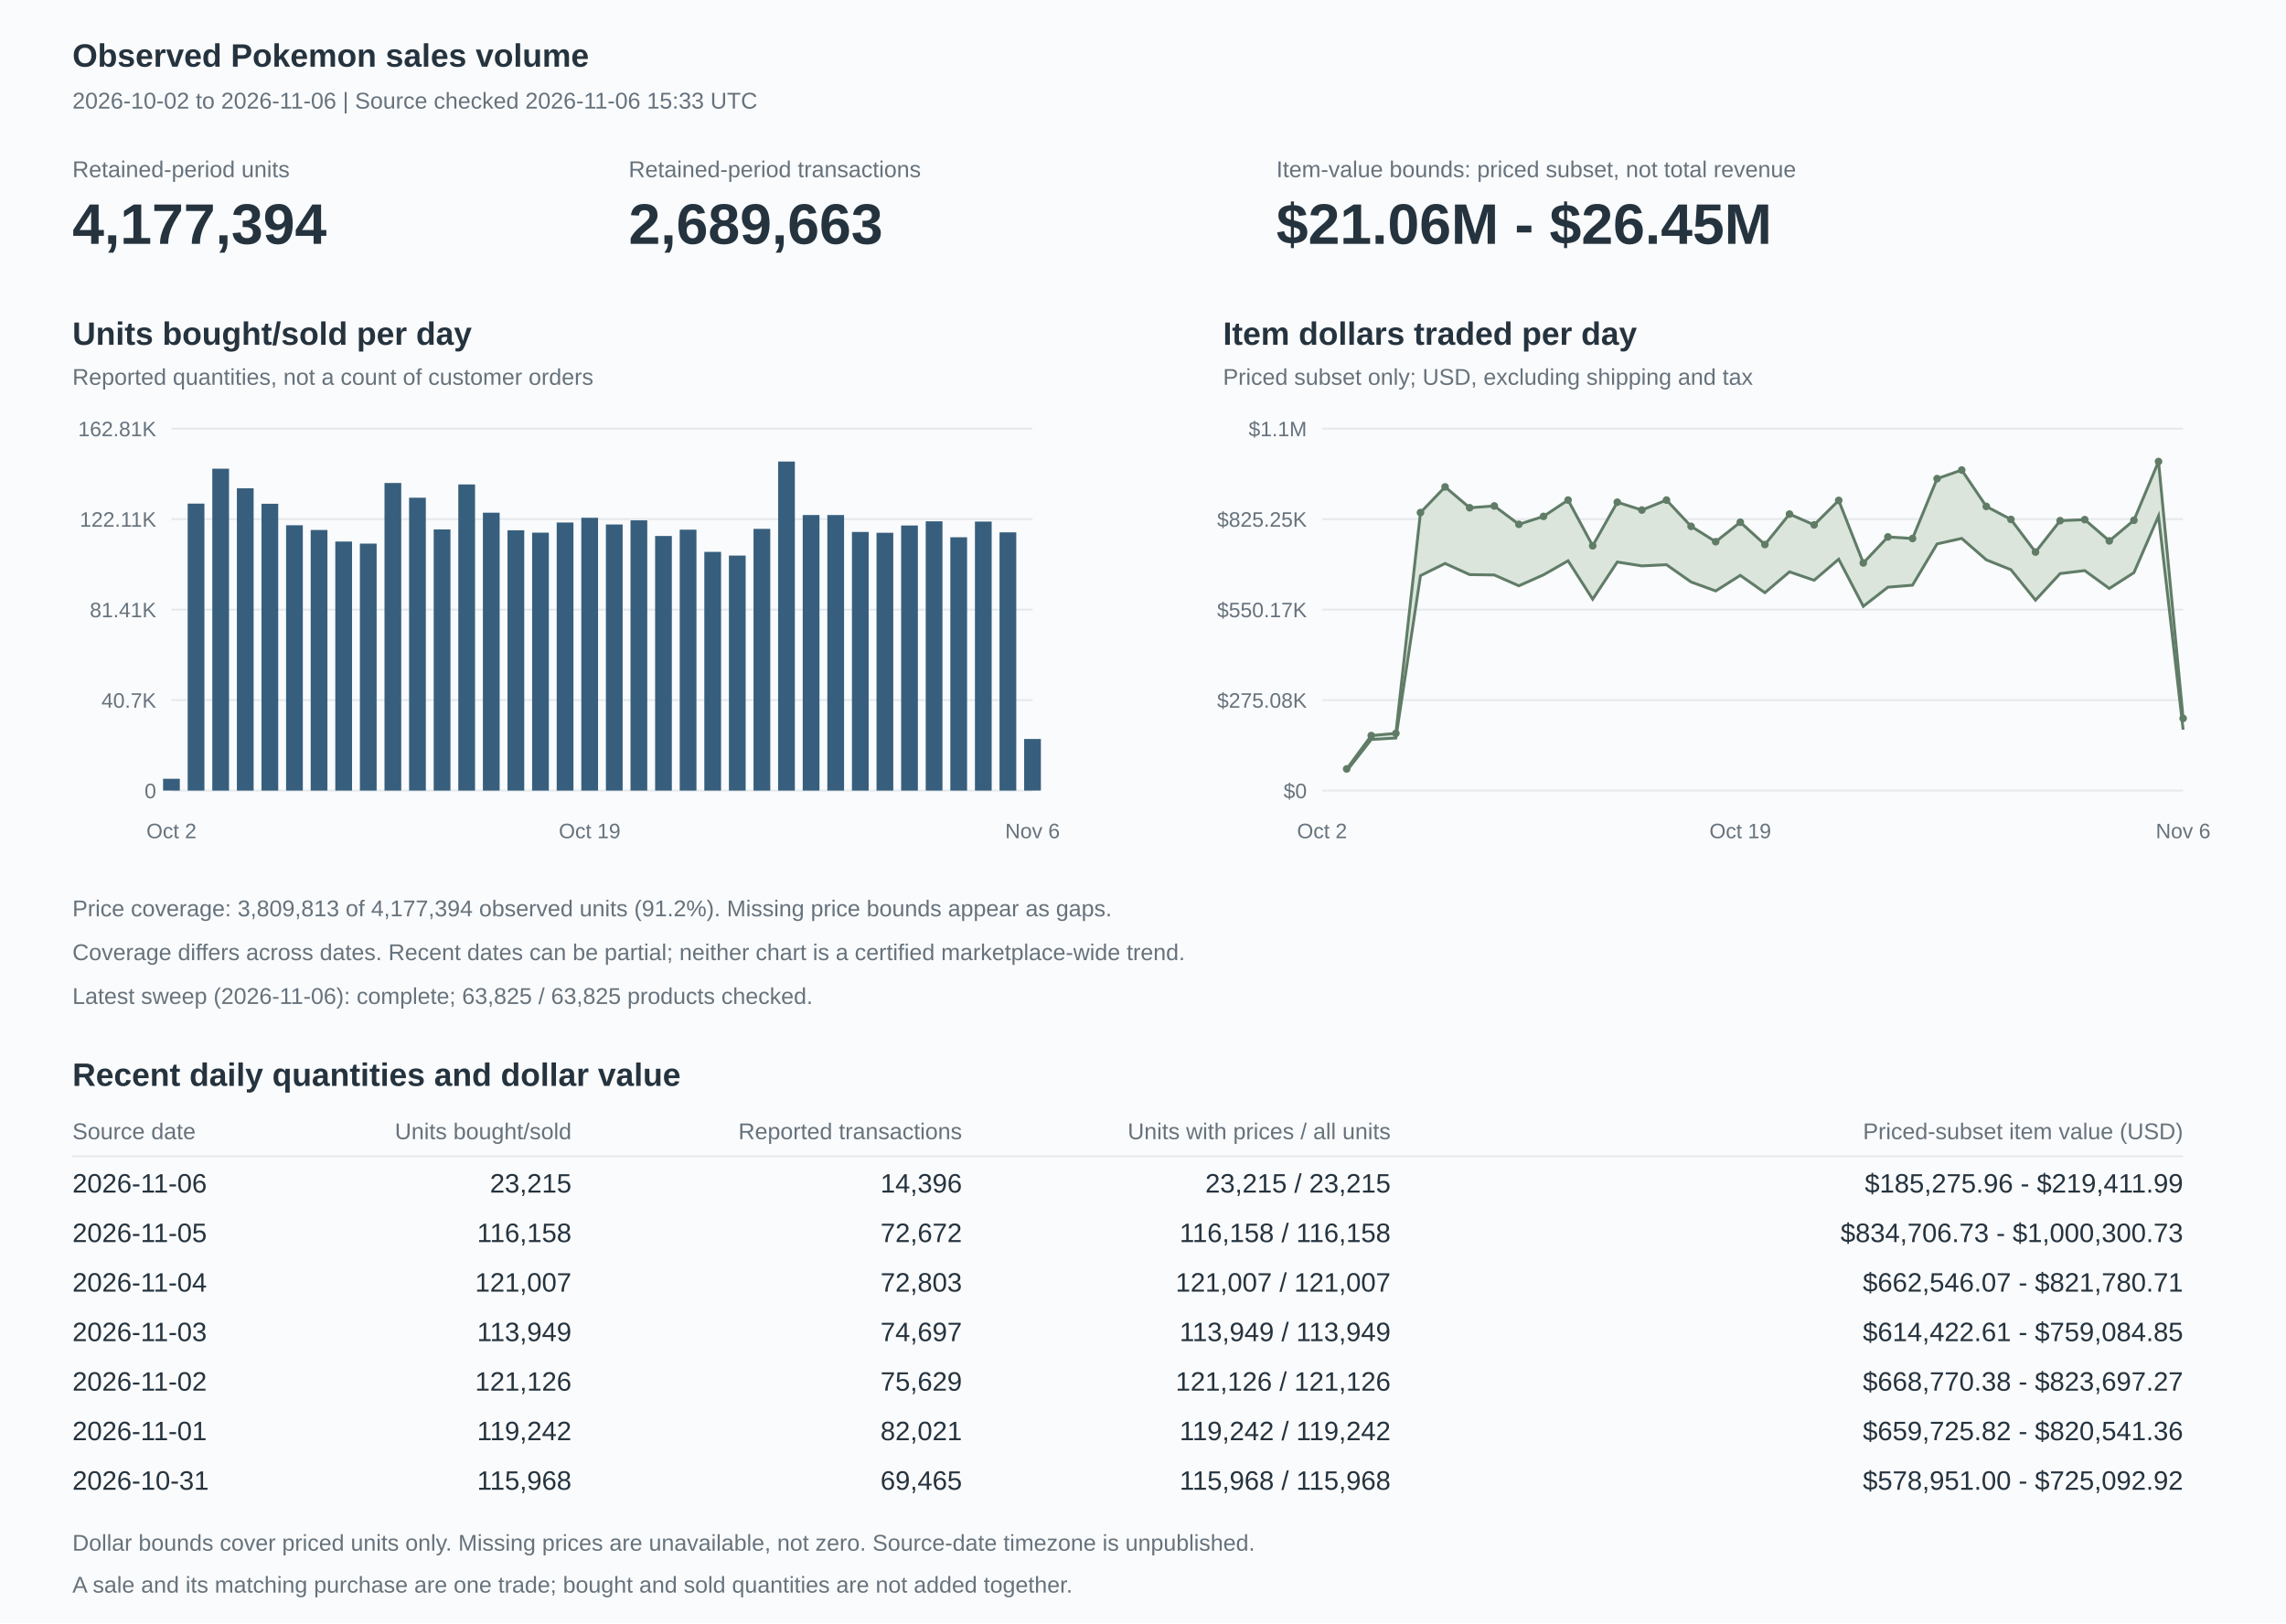
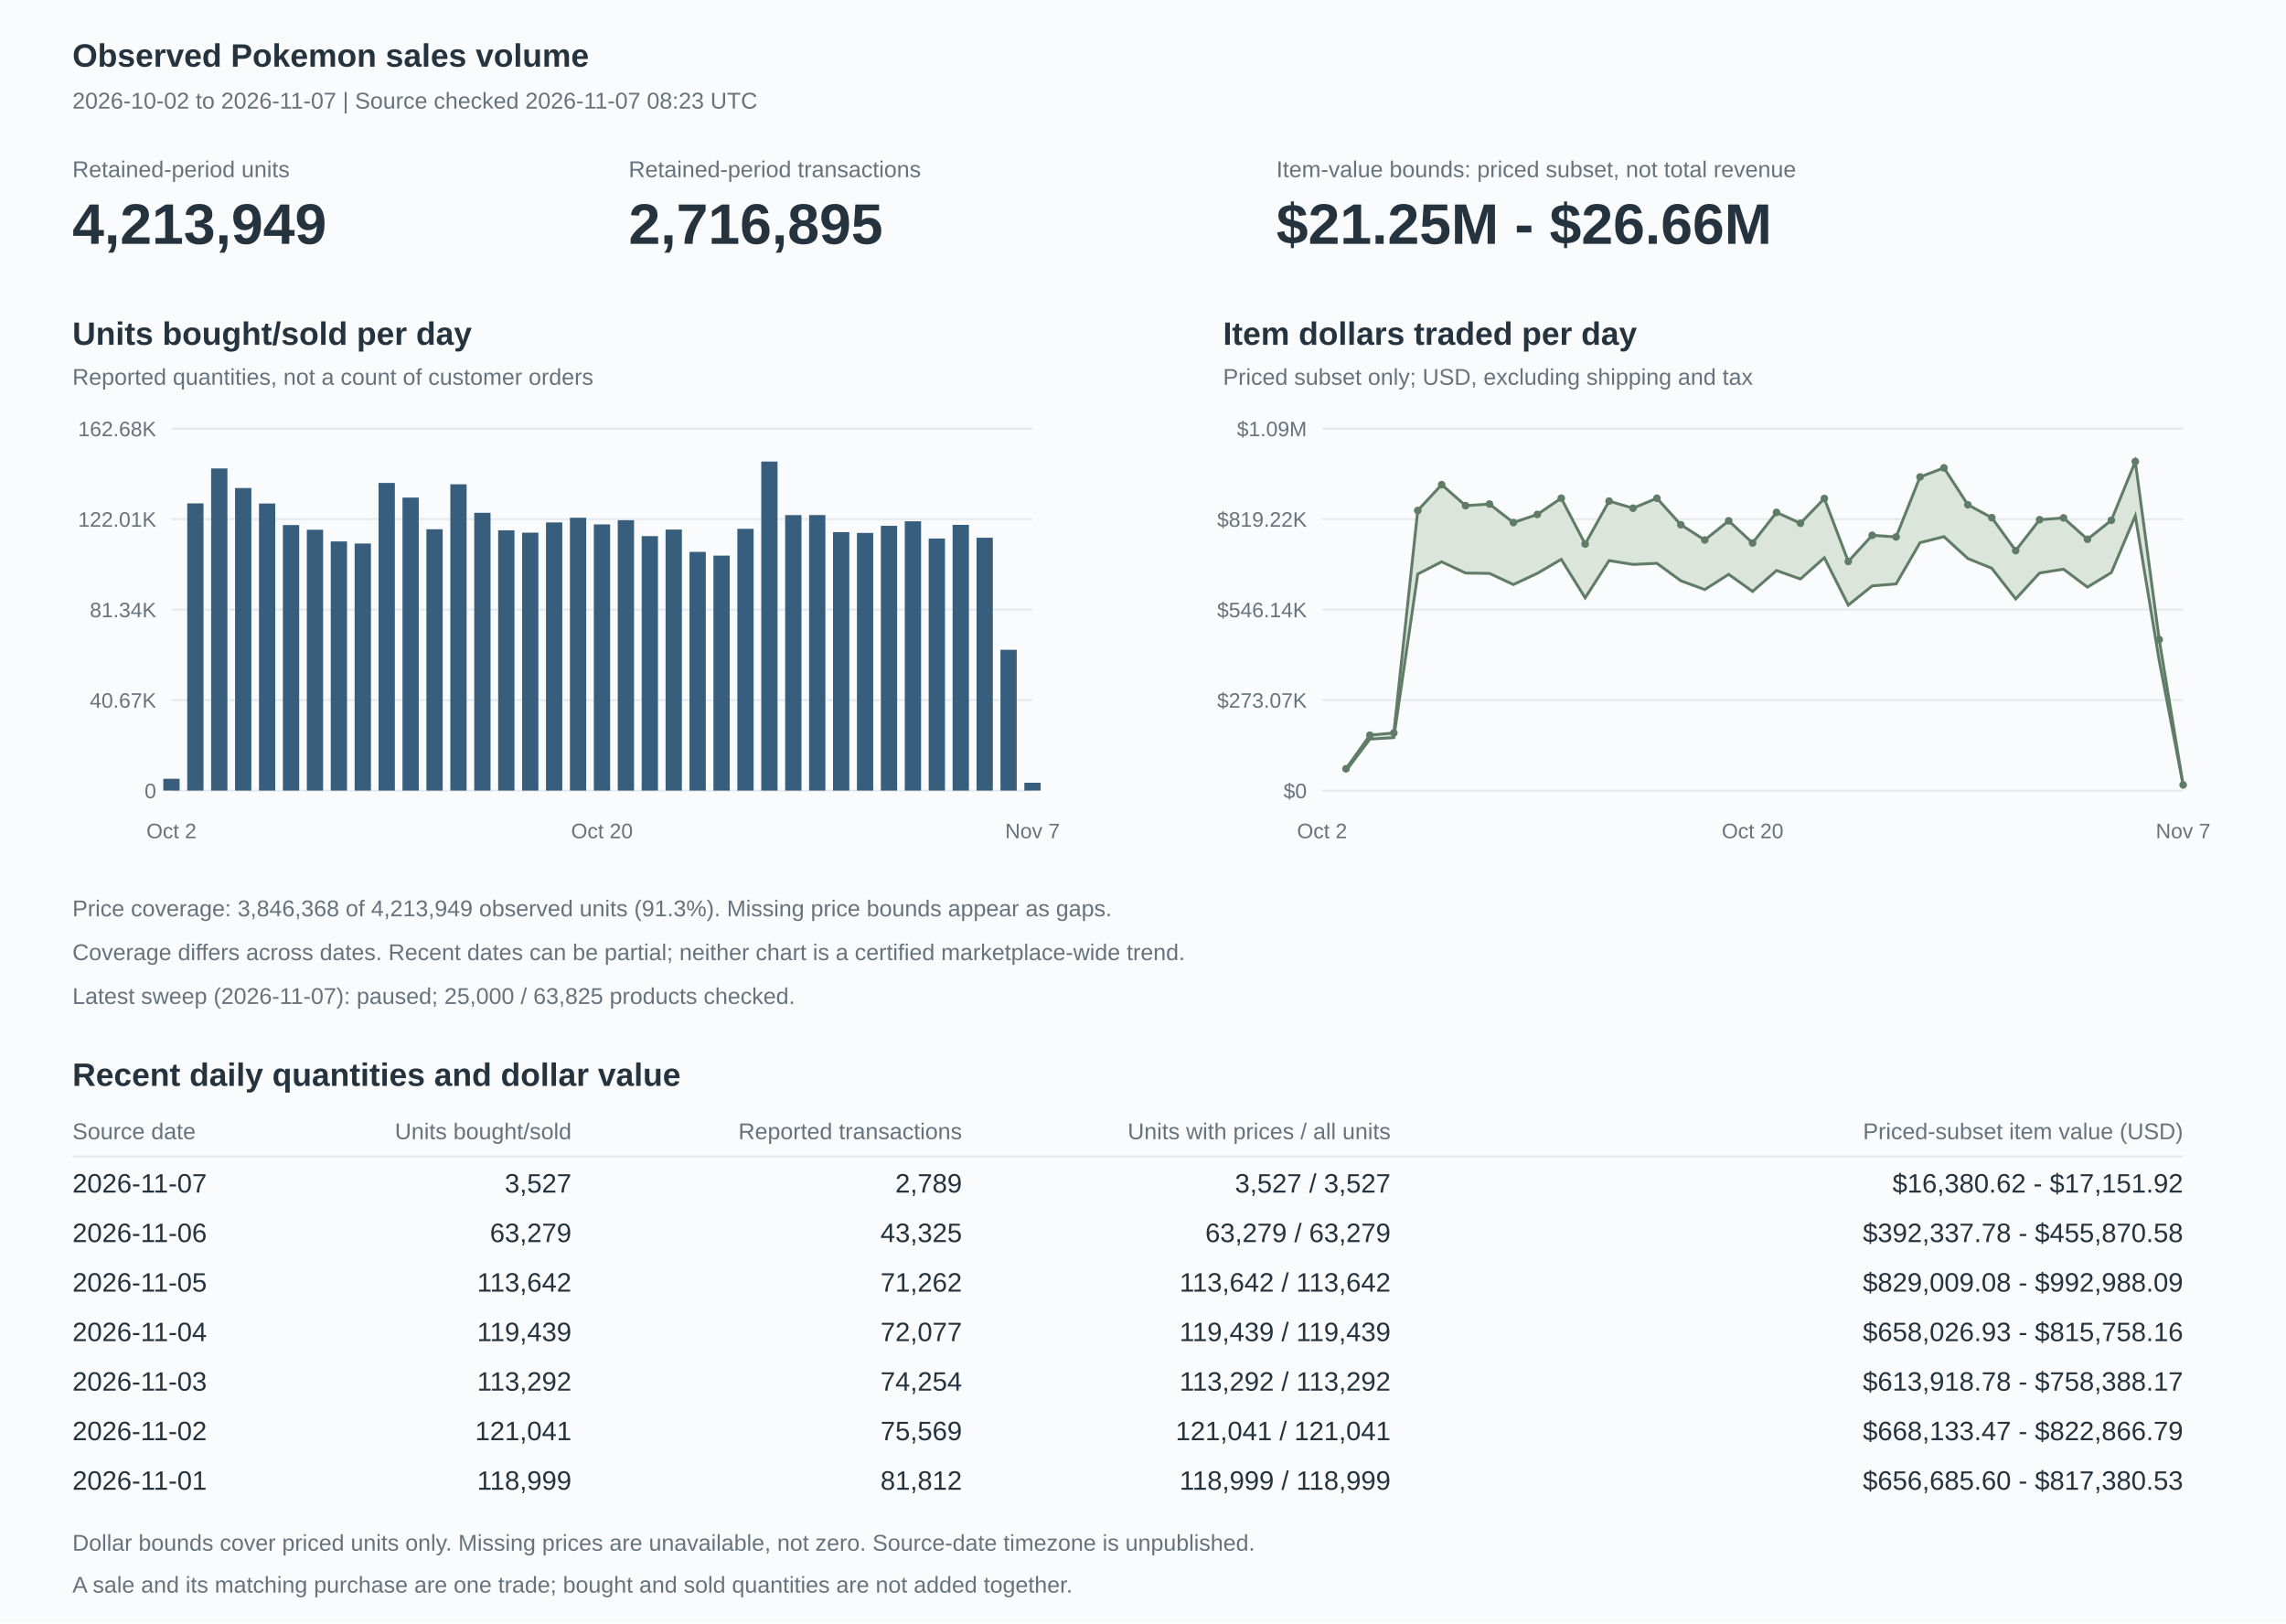
<svg xmlns="http://www.w3.org/2000/svg" width="1200" height="852" viewBox="0 0 1200 852" role="img" aria-labelledby="title description">
  <style>text{font-family:Arial,Helvetica,sans-serif;fill:#25333e;font-size:14px}.heading{font-size:17px;font-weight:600}.muted{fill:#66727c;font-size:12px}.axis{fill:#66727c;font-size:11px}.value{font-size:30px;font-weight:600}.grid{stroke:#e5e9ec;stroke-width:1}</style>
  <rect width="1200" height="852" fill="#fafbfc" />
  <text x="38" y="35" class="heading">Observed Pokemon sales volume</text>
-   <text x="38" y="57" class="muted">2026-10-02 to 2026-11-06 | Source checked 2026-11-06 15:33 UTC</text>
+   <text x="38" y="57" class="muted">2026-10-02 to 2026-11-07 | Source checked 2026-11-07 08:23 UTC</text>
  <text x="38" y="93" class="muted">Retained-period units</text>
-   <text x="38" y="128" class="value">4,177,394</text>
+   <text x="38" y="128" class="value">4,213,949</text>
  <text x="330" y="93" class="muted">Retained-period transactions</text>
-   <text x="330" y="128" class="value">2,689,663</text>
+   <text x="330" y="128" class="value">2,716,895</text>
  <text x="670" y="93" class="muted">Item-value bounds: priced subset, not total revenue</text>
-   <text x="670" y="128" class="value">$21.06M - $26.45M</text>
+   <text x="670" y="128" class="value">$21.25M - $26.66M</text>
  <text x="38" y="181" class="heading">Units bought/sold per day</text>
  <text x="38" y="202" class="muted">Reported quantities, not a count of customer orders</text>
  <path d="M90,415h452" class="grid" />
  <text x="82" y="419" text-anchor="end" class="axis">0</text>
  <path d="M90,367.5h452" class="grid" />
-   <text x="82" y="371.5" text-anchor="end" class="axis">40.7K</text>
+   <text x="82" y="371.5" text-anchor="end" class="axis">40.67K</text>
  <path d="M90,320h452" class="grid" />
-   <text x="82" y="324" text-anchor="end" class="axis">81.41K</text>
+   <text x="82" y="324" text-anchor="end" class="axis">81.34K</text>
  <path d="M90,272.5h452" class="grid" />
-   <text x="82" y="276.5" text-anchor="end" class="axis">122.11K</text>
+   <text x="82" y="276.5" text-anchor="end" class="axis">122.01K</text>
  <path d="M90,225h452" class="grid" />
-   <text x="82" y="229" text-anchor="end" class="axis">162.81K</text>
-   <rect x="85.606" y="408.801" width="8.789" height="6.199" fill="#375f7d" />
-   <rect x="98.52" y="264.362" width="8.789" height="150.638" fill="#375f7d" />
-   <rect x="111.434" y="246.027" width="8.789" height="168.973" fill="#375f7d" />
-   <rect x="124.348" y="256.317" width="8.789" height="158.683" fill="#375f7d" />
-   <rect x="137.263" y="264.437" width="8.789" height="150.563" fill="#375f7d" />
-   <rect x="150.177" y="275.723" width="8.789" height="139.277" fill="#375f7d" />
-   <rect x="163.091" y="278.202" width="8.789" height="136.798" fill="#375f7d" />
-   <rect x="176.006" y="284.272" width="8.789" height="130.728" fill="#375f7d" />
-   <rect x="188.92" y="285.352" width="8.789" height="129.648" fill="#375f7d" />
-   <rect x="201.834" y="253.531" width="8.789" height="161.469" fill="#375f7d" />
-   <rect x="214.748" y="261.27" width="8.789" height="153.73" fill="#375f7d" />
-   <rect x="227.663" y="277.915" width="8.789" height="137.085" fill="#375f7d" />
-   <rect x="240.577" y="254.299" width="8.789" height="160.701" fill="#375f7d" />
-   <rect x="253.491" y="269.127" width="8.789" height="145.873" fill="#375f7d" />
-   <rect x="266.406" y="278.362" width="8.789" height="136.638" fill="#375f7d" />
-   <rect x="279.32" y="279.605" width="8.789" height="135.395" fill="#375f7d" />
-   <rect x="292.234" y="274.28" width="8.789" height="140.72" fill="#375f7d" />
-   <rect x="305.148" y="271.802" width="8.789" height="143.198" fill="#375f7d" />
-   <rect x="318.063" y="275.314" width="8.789" height="139.686" fill="#375f7d" />
-   <rect x="330.977" y="273.137" width="8.789" height="141.863" fill="#375f7d" />
-   <rect x="343.891" y="281.354" width="8.789" height="133.646" fill="#375f7d" />
-   <rect x="356.806" y="278.046" width="8.789" height="136.954" fill="#375f7d" />
-   <rect x="369.72" y="289.7" width="8.789" height="125.3" fill="#375f7d" />
-   <rect x="382.634" y="291.632" width="8.789" height="123.368" fill="#375f7d" />
-   <rect x="395.548" y="277.617" width="8.789" height="137.383" fill="#375f7d" />
-   <rect x="408.463" y="242.273" width="8.789" height="172.727" fill="#375f7d" />
-   <rect x="421.377" y="270.353" width="8.789" height="144.647" fill="#375f7d" />
-   <rect x="434.291" y="270.357" width="8.789" height="144.643" fill="#375f7d" />
-   <rect x="447.206" y="279.237" width="8.789" height="135.763" fill="#375f7d" />
-   <rect x="460.12" y="279.667" width="8.789" height="135.333" fill="#375f7d" />
-   <rect x="473.034" y="275.846" width="8.789" height="139.154" fill="#375f7d" />
-   <rect x="485.948" y="273.647" width="8.789" height="141.353" fill="#375f7d" />
-   <rect x="498.863" y="282.023" width="8.789" height="132.977" fill="#375f7d" />
-   <rect x="511.777" y="273.786" width="8.789" height="141.214" fill="#375f7d" />
-   <rect x="524.691" y="279.445" width="8.789" height="135.555" fill="#375f7d" />
-   <rect x="537.606" y="387.908" width="8.789" height="27.092" fill="#375f7d" />
+   <text x="82" y="229" text-anchor="end" class="axis">162.68K</text>
+   <rect x="85.724" y="408.796" width="8.551" height="6.204" fill="#375f7d" />
+   <rect x="98.28" y="264.241" width="8.551" height="150.759" fill="#375f7d" />
+   <rect x="110.835" y="245.892" width="8.551" height="169.108" fill="#375f7d" />
+   <rect x="123.391" y="256.191" width="8.551" height="158.809" fill="#375f7d" />
+   <rect x="135.947" y="264.317" width="8.551" height="150.683" fill="#375f7d" />
+   <rect x="148.502" y="275.612" width="8.551" height="139.388" fill="#375f7d" />
+   <rect x="161.058" y="278.093" width="8.551" height="136.907" fill="#375f7d" />
+   <rect x="173.613" y="284.207" width="8.551" height="130.793" fill="#375f7d" />
+   <rect x="186.169" y="285.306" width="8.551" height="129.694" fill="#375f7d" />
+   <rect x="198.724" y="253.502" width="8.551" height="161.498" fill="#375f7d" />
+   <rect x="211.28" y="261.192" width="8.551" height="153.808" fill="#375f7d" />
+   <rect x="223.835" y="277.823" width="8.551" height="137.177" fill="#375f7d" />
+   <rect x="236.391" y="254.214" width="8.551" height="160.786" fill="#375f7d" />
+   <rect x="248.947" y="269.191" width="8.551" height="145.809" fill="#375f7d" />
+   <rect x="261.502" y="278.377" width="8.551" height="136.623" fill="#375f7d" />
+   <rect x="274.058" y="279.596" width="8.551" height="135.404" fill="#375f7d" />
+   <rect x="286.613" y="274.234" width="8.551" height="140.766" fill="#375f7d" />
+   <rect x="299.169" y="271.772" width="8.551" height="143.228" fill="#375f7d" />
+   <rect x="311.724" y="275.27" width="8.551" height="139.73" fill="#375f7d" />
+   <rect x="324.28" y="273.066" width="8.551" height="141.934" fill="#375f7d" />
+   <rect x="336.835" y="281.423" width="8.551" height="133.577" fill="#375f7d" />
+   <rect x="349.391" y="277.984" width="8.551" height="137.016" fill="#375f7d" />
+   <rect x="361.947" y="289.696" width="8.551" height="125.304" fill="#375f7d" />
+   <rect x="374.502" y="291.649" width="8.551" height="123.351" fill="#375f7d" />
+   <rect x="387.058" y="277.595" width="8.551" height="137.405" fill="#375f7d" />
+   <rect x="399.613" y="242.273" width="8.551" height="172.727" fill="#375f7d" />
+   <rect x="412.169" y="270.397" width="8.551" height="144.603" fill="#375f7d" />
+   <rect x="424.724" y="270.373" width="8.551" height="144.627" fill="#375f7d" />
+   <rect x="437.28" y="279.327" width="8.551" height="135.673" fill="#375f7d" />
+   <rect x="449.835" y="279.741" width="8.551" height="135.259" fill="#375f7d" />
+   <rect x="462.391" y="276.019" width="8.551" height="138.981" fill="#375f7d" />
+   <rect x="474.947" y="273.634" width="8.551" height="141.366" fill="#375f7d" />
+   <rect x="487.502" y="282.684" width="8.551" height="132.316" fill="#375f7d" />
+   <rect x="500.058" y="275.505" width="8.551" height="139.495" fill="#375f7d" />
+   <rect x="512.613" y="282.275" width="8.551" height="132.725" fill="#375f7d" />
+   <rect x="525.169" y="341.095" width="8.551" height="73.905" fill="#375f7d" />
+   <rect x="537.724" y="410.881" width="8.551" height="4.119" fill="#375f7d" />
  <text x="90" y="440" text-anchor="middle" class="axis">Oct 2</text>
-   <text x="309.543" y="440" text-anchor="middle" class="axis">Oct 19</text>
-   <text x="542" y="440" text-anchor="middle" class="axis">Nov 6</text>
+   <text x="316" y="440" text-anchor="middle" class="axis">Oct 20</text>
+   <text x="542" y="440" text-anchor="middle" class="axis">Nov 7</text>
  <text x="642" y="181" class="heading">Item dollars traded per day</text>
  <text x="642" y="202" class="muted">Priced subset only; USD, excluding shipping and tax</text>
  <path d="M694,415h452" class="grid" />
  <text x="686" y="419" text-anchor="end" class="axis">$0</text>
  <path d="M694,367.5h452" class="grid" />
-   <text x="686" y="371.5" text-anchor="end" class="axis">$275.08K</text>
+   <text x="686" y="371.5" text-anchor="end" class="axis">$273.07K</text>
  <path d="M694,320h452" class="grid" />
-   <text x="686" y="324" text-anchor="end" class="axis">$550.17K</text>
+   <text x="686" y="324" text-anchor="end" class="axis">$546.14K</text>
  <path d="M694,272.5h452" class="grid" />
-   <text x="686" y="276.5" text-anchor="end" class="axis">$825.25K</text>
+   <text x="686" y="276.5" text-anchor="end" class="axis">$819.22K</text>
  <path d="M694,225h452" class="grid" />
-   <text x="686" y="229" text-anchor="end" class="axis">$1.1M</text>
-   <polygon points="706.914,403.64 719.829,386.12 732.743,384.968 745.657,269.063 758.571,255.587 771.486,266.534 784.4,265.596 797.314,275.238 810.229,271.072 823.143,262.499 836.057,286.495 848.971,263.625 861.886,267.734 874.8,262.505 887.714,276.289 900.629,284.357 913.543,274.124 926.457,285.856 939.371,269.861 952.286,275.513 965.2,262.669 978.114,295.498 991.029,281.837 1003.943,282.68 1016.857,251.246 1029.771,246.738 1042.686,265.826 1055.6,272.664 1068.514,289.794 1081.429,273.313 1094.343,272.768 1107.257,283.925 1120.171,273.099 1133.086,242.273 1146,377.113 1146,383.007 1133.086,270.867 1120.171,300.595 1107.257,308.904 1094.343,299.52 1081.429,301.082 1068.514,315.029 1055.6,299.044 1042.686,293.872 1029.771,282.626 1016.857,285.499 1003.943,307.179 991.029,308.23 978.114,318.261 965.2,293.547 952.286,304.593 939.371,300.165 926.457,311.118 913.543,302.026 900.629,310.198 887.714,305.504 874.8,296.428 861.886,297.055 848.971,295.018 836.057,314.533 823.143,294.371 810.229,301.763 797.314,307.497 784.4,301.814 771.486,301.629 758.571,295.778 745.657,302.17 732.743,387.399 719.829,388.174 706.914,404.695" fill="#dbe5dc" />
-   <polyline points="706.914,404.695 719.829,388.174 732.743,387.399 745.657,302.17 758.571,295.778 771.486,301.629 784.4,301.814 797.314,307.497 810.229,301.763 823.143,294.371 836.057,314.533 848.971,295.018 861.886,297.055 874.8,296.428 887.714,305.504 900.629,310.198 913.543,302.026 926.457,311.118 939.371,300.165 952.286,304.593 965.2,293.547 978.114,318.261 991.029,308.23 1003.943,307.179 1016.857,285.499 1029.771,282.626 1042.686,293.872 1055.6,299.044 1068.514,315.029 1081.429,301.082 1094.343,299.52 1107.257,308.904 1120.171,300.595 1133.086,270.867 1146,383.007" fill="none" stroke="#607c67" stroke-width="1.5" />
-   <polyline points="706.914,403.64 719.829,386.12 732.743,384.968 745.657,269.063 758.571,255.587 771.486,266.534 784.4,265.596 797.314,275.238 810.229,271.072 823.143,262.499 836.057,286.495 848.971,263.625 861.886,267.734 874.8,262.505 887.714,276.289 900.629,284.357 913.543,274.124 926.457,285.856 939.371,269.861 952.286,275.513 965.2,262.669 978.114,295.498 991.029,281.837 1003.943,282.68 1016.857,251.246 1029.771,246.738 1042.686,265.826 1055.6,272.664 1068.514,289.794 1081.429,273.313 1094.343,272.768 1107.257,283.925 1120.171,273.099 1133.086,242.273 1146,377.113" fill="none" stroke="#607c67" stroke-width="1.5" />
-   <circle cx="706.914" cy="403.64" r="2" fill="#607c67" />
-   <circle cx="719.829" cy="386.12" r="2" fill="#607c67" />
-   <circle cx="732.743" cy="384.968" r="2" fill="#607c67" />
-   <circle cx="745.657" cy="269.063" r="2" fill="#607c67" />
-   <circle cx="758.571" cy="255.587" r="2" fill="#607c67" />
-   <circle cx="771.486" cy="266.534" r="2" fill="#607c67" />
-   <circle cx="784.4" cy="265.596" r="2" fill="#607c67" />
-   <circle cx="797.314" cy="275.238" r="2" fill="#607c67" />
-   <circle cx="810.229" cy="271.072" r="2" fill="#607c67" />
-   <circle cx="823.143" cy="262.499" r="2" fill="#607c67" />
-   <circle cx="836.057" cy="286.495" r="2" fill="#607c67" />
-   <circle cx="848.971" cy="263.625" r="2" fill="#607c67" />
-   <circle cx="861.886" cy="267.734" r="2" fill="#607c67" />
-   <circle cx="874.8" cy="262.505" r="2" fill="#607c67" />
-   <circle cx="887.714" cy="276.289" r="2" fill="#607c67" />
-   <circle cx="900.629" cy="284.357" r="2" fill="#607c67" />
-   <circle cx="913.543" cy="274.124" r="2" fill="#607c67" />
-   <circle cx="926.457" cy="285.856" r="2" fill="#607c67" />
-   <circle cx="939.371" cy="269.861" r="2" fill="#607c67" />
-   <circle cx="952.286" cy="275.513" r="2" fill="#607c67" />
-   <circle cx="965.2" cy="262.669" r="2" fill="#607c67" />
-   <circle cx="978.114" cy="295.498" r="2" fill="#607c67" />
-   <circle cx="991.029" cy="281.837" r="2" fill="#607c67" />
-   <circle cx="1003.943" cy="282.68" r="2" fill="#607c67" />
-   <circle cx="1016.857" cy="251.246" r="2" fill="#607c67" />
-   <circle cx="1029.771" cy="246.738" r="2" fill="#607c67" />
-   <circle cx="1042.686" cy="265.826" r="2" fill="#607c67" />
-   <circle cx="1055.6" cy="272.664" r="2" fill="#607c67" />
-   <circle cx="1068.514" cy="289.794" r="2" fill="#607c67" />
-   <circle cx="1081.429" cy="273.313" r="2" fill="#607c67" />
-   <circle cx="1094.343" cy="272.768" r="2" fill="#607c67" />
-   <circle cx="1107.257" cy="283.925" r="2" fill="#607c67" />
-   <circle cx="1120.171" cy="273.099" r="2" fill="#607c67" />
-   <circle cx="1133.086" cy="242.273" r="2" fill="#607c67" />
-   <circle cx="1146" cy="377.113" r="2" fill="#607c67" />
+   <text x="686" y="229" text-anchor="end" class="axis">$1.09M</text>
+   <polygon points="706.556,403.557 719.111,385.907 731.667,384.747 744.222,267.988 756.778,254.413 769.333,265.441 781.889,264.594 794.444,274.334 807,270.044 819.556,261.52 832.111,285.579 844.667,263.042 857.222,266.772 869.778,261.537 882.333,275.462 894.889,283.464 907.444,273.396 920,285.029 932.556,268.968 945.111,274.683 957.667,261.67 970.222,294.728 982.778,281.003 995.333,281.856 1007.889,250.365 1020.444,245.593 1033,264.966 1045.556,271.748 1058.111,289.018 1070.667,272.819 1083.222,271.865 1095.778,283.081 1108.333,273.101 1120.889,242.273 1133.444,335.703 1146,412.016 1146,412.151 1133.444,346.754 1120.889,270.796 1108.333,300.538 1095.778,308.211 1083.222,298.78 1070.667,300.772 1058.111,314.396 1045.556,298.288 1033,293.192 1020.444,281.711 1007.889,284.86 995.333,306.509 982.778,307.551 970.222,317.634 957.667,292.765 945.111,303.932 932.556,299.479 920,310.468 907.444,301.482 894.889,309.48 882.333,304.864 869.778,295.702 857.222,296.279 844.667,294.264 832.111,313.814 819.556,293.621 807,300.953 794.444,306.829 781.889,301 769.333,300.794 756.778,294.9 744.222,301.339 731.667,387.196 719.111,387.977 706.556,404.619" fill="#dbe5dc" />
+   <polyline points="706.556,404.619 719.111,387.977 731.667,387.196 744.222,301.339 756.778,294.9 769.333,300.794 781.889,301 794.444,306.829 807,300.953 819.556,293.621 832.111,313.814 844.667,294.264 857.222,296.279 869.778,295.702 882.333,304.864 894.889,309.48 907.444,301.482 920,310.468 932.556,299.479 945.111,303.932 957.667,292.765 970.222,317.634 982.778,307.551 995.333,306.509 1007.889,284.86 1020.444,281.711 1033,293.192 1045.556,298.288 1058.111,314.396 1070.667,300.772 1083.222,298.78 1095.778,308.211 1108.333,300.538 1120.889,270.796 1133.444,346.754 1146,412.151" fill="none" stroke="#607c67" stroke-width="1.5" />
+   <polyline points="706.556,403.557 719.111,385.907 731.667,384.747 744.222,267.988 756.778,254.413 769.333,265.441 781.889,264.594 794.444,274.334 807,270.044 819.556,261.52 832.111,285.579 844.667,263.042 857.222,266.772 869.778,261.537 882.333,275.462 894.889,283.464 907.444,273.396 920,285.029 932.556,268.968 945.111,274.683 957.667,261.67 970.222,294.728 982.778,281.003 995.333,281.856 1007.889,250.365 1020.444,245.593 1033,264.966 1045.556,271.748 1058.111,289.018 1070.667,272.819 1083.222,271.865 1095.778,283.081 1108.333,273.101 1120.889,242.273 1133.444,335.703 1146,412.016" fill="none" stroke="#607c67" stroke-width="1.5" />
+   <circle cx="706.556" cy="403.557" r="2" fill="#607c67" />
+   <circle cx="719.111" cy="385.907" r="2" fill="#607c67" />
+   <circle cx="731.667" cy="384.747" r="2" fill="#607c67" />
+   <circle cx="744.222" cy="267.988" r="2" fill="#607c67" />
+   <circle cx="756.778" cy="254.413" r="2" fill="#607c67" />
+   <circle cx="769.333" cy="265.441" r="2" fill="#607c67" />
+   <circle cx="781.889" cy="264.594" r="2" fill="#607c67" />
+   <circle cx="794.444" cy="274.334" r="2" fill="#607c67" />
+   <circle cx="807" cy="270.044" r="2" fill="#607c67" />
+   <circle cx="819.556" cy="261.52" r="2" fill="#607c67" />
+   <circle cx="832.111" cy="285.579" r="2" fill="#607c67" />
+   <circle cx="844.667" cy="263.042" r="2" fill="#607c67" />
+   <circle cx="857.222" cy="266.772" r="2" fill="#607c67" />
+   <circle cx="869.778" cy="261.537" r="2" fill="#607c67" />
+   <circle cx="882.333" cy="275.462" r="2" fill="#607c67" />
+   <circle cx="894.889" cy="283.464" r="2" fill="#607c67" />
+   <circle cx="907.444" cy="273.396" r="2" fill="#607c67" />
+   <circle cx="920" cy="285.029" r="2" fill="#607c67" />
+   <circle cx="932.556" cy="268.968" r="2" fill="#607c67" />
+   <circle cx="945.111" cy="274.683" r="2" fill="#607c67" />
+   <circle cx="957.667" cy="261.67" r="2" fill="#607c67" />
+   <circle cx="970.222" cy="294.728" r="2" fill="#607c67" />
+   <circle cx="982.778" cy="281.003" r="2" fill="#607c67" />
+   <circle cx="995.333" cy="281.856" r="2" fill="#607c67" />
+   <circle cx="1007.889" cy="250.365" r="2" fill="#607c67" />
+   <circle cx="1020.444" cy="245.593" r="2" fill="#607c67" />
+   <circle cx="1033" cy="264.966" r="2" fill="#607c67" />
+   <circle cx="1045.556" cy="271.748" r="2" fill="#607c67" />
+   <circle cx="1058.111" cy="289.018" r="2" fill="#607c67" />
+   <circle cx="1070.667" cy="272.819" r="2" fill="#607c67" />
+   <circle cx="1083.222" cy="271.865" r="2" fill="#607c67" />
+   <circle cx="1095.778" cy="283.081" r="2" fill="#607c67" />
+   <circle cx="1108.333" cy="273.101" r="2" fill="#607c67" />
+   <circle cx="1120.889" cy="242.273" r="2" fill="#607c67" />
+   <circle cx="1133.444" cy="335.703" r="2" fill="#607c67" />
+   <circle cx="1146" cy="412.016" r="2" fill="#607c67" />
  <text x="694" y="440" text-anchor="middle" class="axis">Oct 2</text>
-   <text x="913.543" y="440" text-anchor="middle" class="axis">Oct 19</text>
-   <text x="1146" y="440" text-anchor="middle" class="axis">Nov 6</text>
-   <text x="38" y="481" class="muted">Price coverage: 3,809,813 of 4,177,394 observed units (91.2%). Missing price bounds appear as gaps.</text>
+   <text x="920" y="440" text-anchor="middle" class="axis">Oct 20</text>
+   <text x="1146" y="440" text-anchor="middle" class="axis">Nov 7</text>
+   <text x="38" y="481" class="muted">Price coverage: 3,846,368 of 4,213,949 observed units (91.3%). Missing price bounds appear as gaps.</text>
  <text x="38" y="504" class="muted">Coverage differs across dates. Recent dates can be partial; neither chart is a certified marketplace-wide trend.</text>
-   <text x="38" y="527" class="muted">Latest sweep (2026-11-06): complete; 63,825 / 63,825 products checked.</text>
+   <text x="38" y="527" class="muted">Latest sweep (2026-11-07): paused; 25,000 / 63,825 products checked.</text>
  <text x="38" y="570" class="heading">Recent daily quantities and dollar value</text>
  <text x="38" y="598" class="muted">Source date</text>
  <text x="300" y="598" text-anchor="end" class="muted">Units bought/sold</text>
  <text x="505" y="598" text-anchor="end" class="muted">Reported transactions</text>
  <text x="730" y="598" text-anchor="end" class="muted">Units with prices / all units</text>
  <text x="1146" y="598" text-anchor="end" class="muted">Priced-subset item value (USD)</text>
  <path d="M38,607h1108" class="grid" />
-   <text x="38" y="626">2026-11-06</text>
-   <text x="300" y="626" text-anchor="end">23,215</text>
-   <text x="505" y="626" text-anchor="end">14,396</text>
-   <text x="730" y="626" text-anchor="end">23,215 / 23,215</text>
-   <text x="1146" y="626" text-anchor="end">$185,275.96 - $219,411.99</text>
-   <text x="38" y="652">2026-11-05</text>
-   <text x="300" y="652" text-anchor="end">116,158</text>
-   <text x="505" y="652" text-anchor="end">72,672</text>
-   <text x="730" y="652" text-anchor="end">116,158 / 116,158</text>
-   <text x="1146" y="652" text-anchor="end">$834,706.73 - $1,000,300.73</text>
-   <text x="38" y="678">2026-11-04</text>
-   <text x="300" y="678" text-anchor="end">121,007</text>
-   <text x="505" y="678" text-anchor="end">72,803</text>
-   <text x="730" y="678" text-anchor="end">121,007 / 121,007</text>
-   <text x="1146" y="678" text-anchor="end">$662,546.07 - $821,780.71</text>
-   <text x="38" y="704">2026-11-03</text>
-   <text x="300" y="704" text-anchor="end">113,949</text>
-   <text x="505" y="704" text-anchor="end">74,697</text>
-   <text x="730" y="704" text-anchor="end">113,949 / 113,949</text>
-   <text x="1146" y="704" text-anchor="end">$614,422.61 - $759,084.85</text>
-   <text x="38" y="730">2026-11-02</text>
-   <text x="300" y="730" text-anchor="end">121,126</text>
-   <text x="505" y="730" text-anchor="end">75,629</text>
-   <text x="730" y="730" text-anchor="end">121,126 / 121,126</text>
-   <text x="1146" y="730" text-anchor="end">$668,770.38 - $823,697.27</text>
-   <text x="38" y="756">2026-11-01</text>
-   <text x="300" y="756" text-anchor="end">119,242</text>
-   <text x="505" y="756" text-anchor="end">82,021</text>
-   <text x="730" y="756" text-anchor="end">119,242 / 119,242</text>
-   <text x="1146" y="756" text-anchor="end">$659,725.82 - $820,541.36</text>
-   <text x="38" y="782">2026-10-31</text>
-   <text x="300" y="782" text-anchor="end">115,968</text>
-   <text x="505" y="782" text-anchor="end">69,465</text>
-   <text x="730" y="782" text-anchor="end">115,968 / 115,968</text>
-   <text x="1146" y="782" text-anchor="end">$578,951.00 - $725,092.92</text>
+   <text x="38" y="626">2026-11-07</text>
+   <text x="300" y="626" text-anchor="end">3,527</text>
+   <text x="505" y="626" text-anchor="end">2,789</text>
+   <text x="730" y="626" text-anchor="end">3,527 / 3,527</text>
+   <text x="1146" y="626" text-anchor="end">$16,380.62 - $17,151.92</text>
+   <text x="38" y="652">2026-11-06</text>
+   <text x="300" y="652" text-anchor="end">63,279</text>
+   <text x="505" y="652" text-anchor="end">43,325</text>
+   <text x="730" y="652" text-anchor="end">63,279 / 63,279</text>
+   <text x="1146" y="652" text-anchor="end">$392,337.78 - $455,870.58</text>
+   <text x="38" y="678">2026-11-05</text>
+   <text x="300" y="678" text-anchor="end">113,642</text>
+   <text x="505" y="678" text-anchor="end">71,262</text>
+   <text x="730" y="678" text-anchor="end">113,642 / 113,642</text>
+   <text x="1146" y="678" text-anchor="end">$829,009.08 - $992,988.09</text>
+   <text x="38" y="704">2026-11-04</text>
+   <text x="300" y="704" text-anchor="end">119,439</text>
+   <text x="505" y="704" text-anchor="end">72,077</text>
+   <text x="730" y="704" text-anchor="end">119,439 / 119,439</text>
+   <text x="1146" y="704" text-anchor="end">$658,026.93 - $815,758.16</text>
+   <text x="38" y="730">2026-11-03</text>
+   <text x="300" y="730" text-anchor="end">113,292</text>
+   <text x="505" y="730" text-anchor="end">74,254</text>
+   <text x="730" y="730" text-anchor="end">113,292 / 113,292</text>
+   <text x="1146" y="730" text-anchor="end">$613,918.78 - $758,388.17</text>
+   <text x="38" y="756">2026-11-02</text>
+   <text x="300" y="756" text-anchor="end">121,041</text>
+   <text x="505" y="756" text-anchor="end">75,569</text>
+   <text x="730" y="756" text-anchor="end">121,041 / 121,041</text>
+   <text x="1146" y="756" text-anchor="end">$668,133.47 - $822,866.79</text>
+   <text x="38" y="782">2026-11-01</text>
+   <text x="300" y="782" text-anchor="end">118,999</text>
+   <text x="505" y="782" text-anchor="end">81,812</text>
+   <text x="730" y="782" text-anchor="end">118,999 / 118,999</text>
+   <text x="1146" y="782" text-anchor="end">$656,685.60 - $817,380.53</text>
  <text x="38" y="814" class="muted">Dollar bounds cover priced units only. Missing prices are unavailable, not zero. Source-date timezone is unpublished.</text>
  <text x="38" y="836" class="muted">A sale and its matching purchase are one trade; bought and sold quantities are not added together.</text>
</svg>
